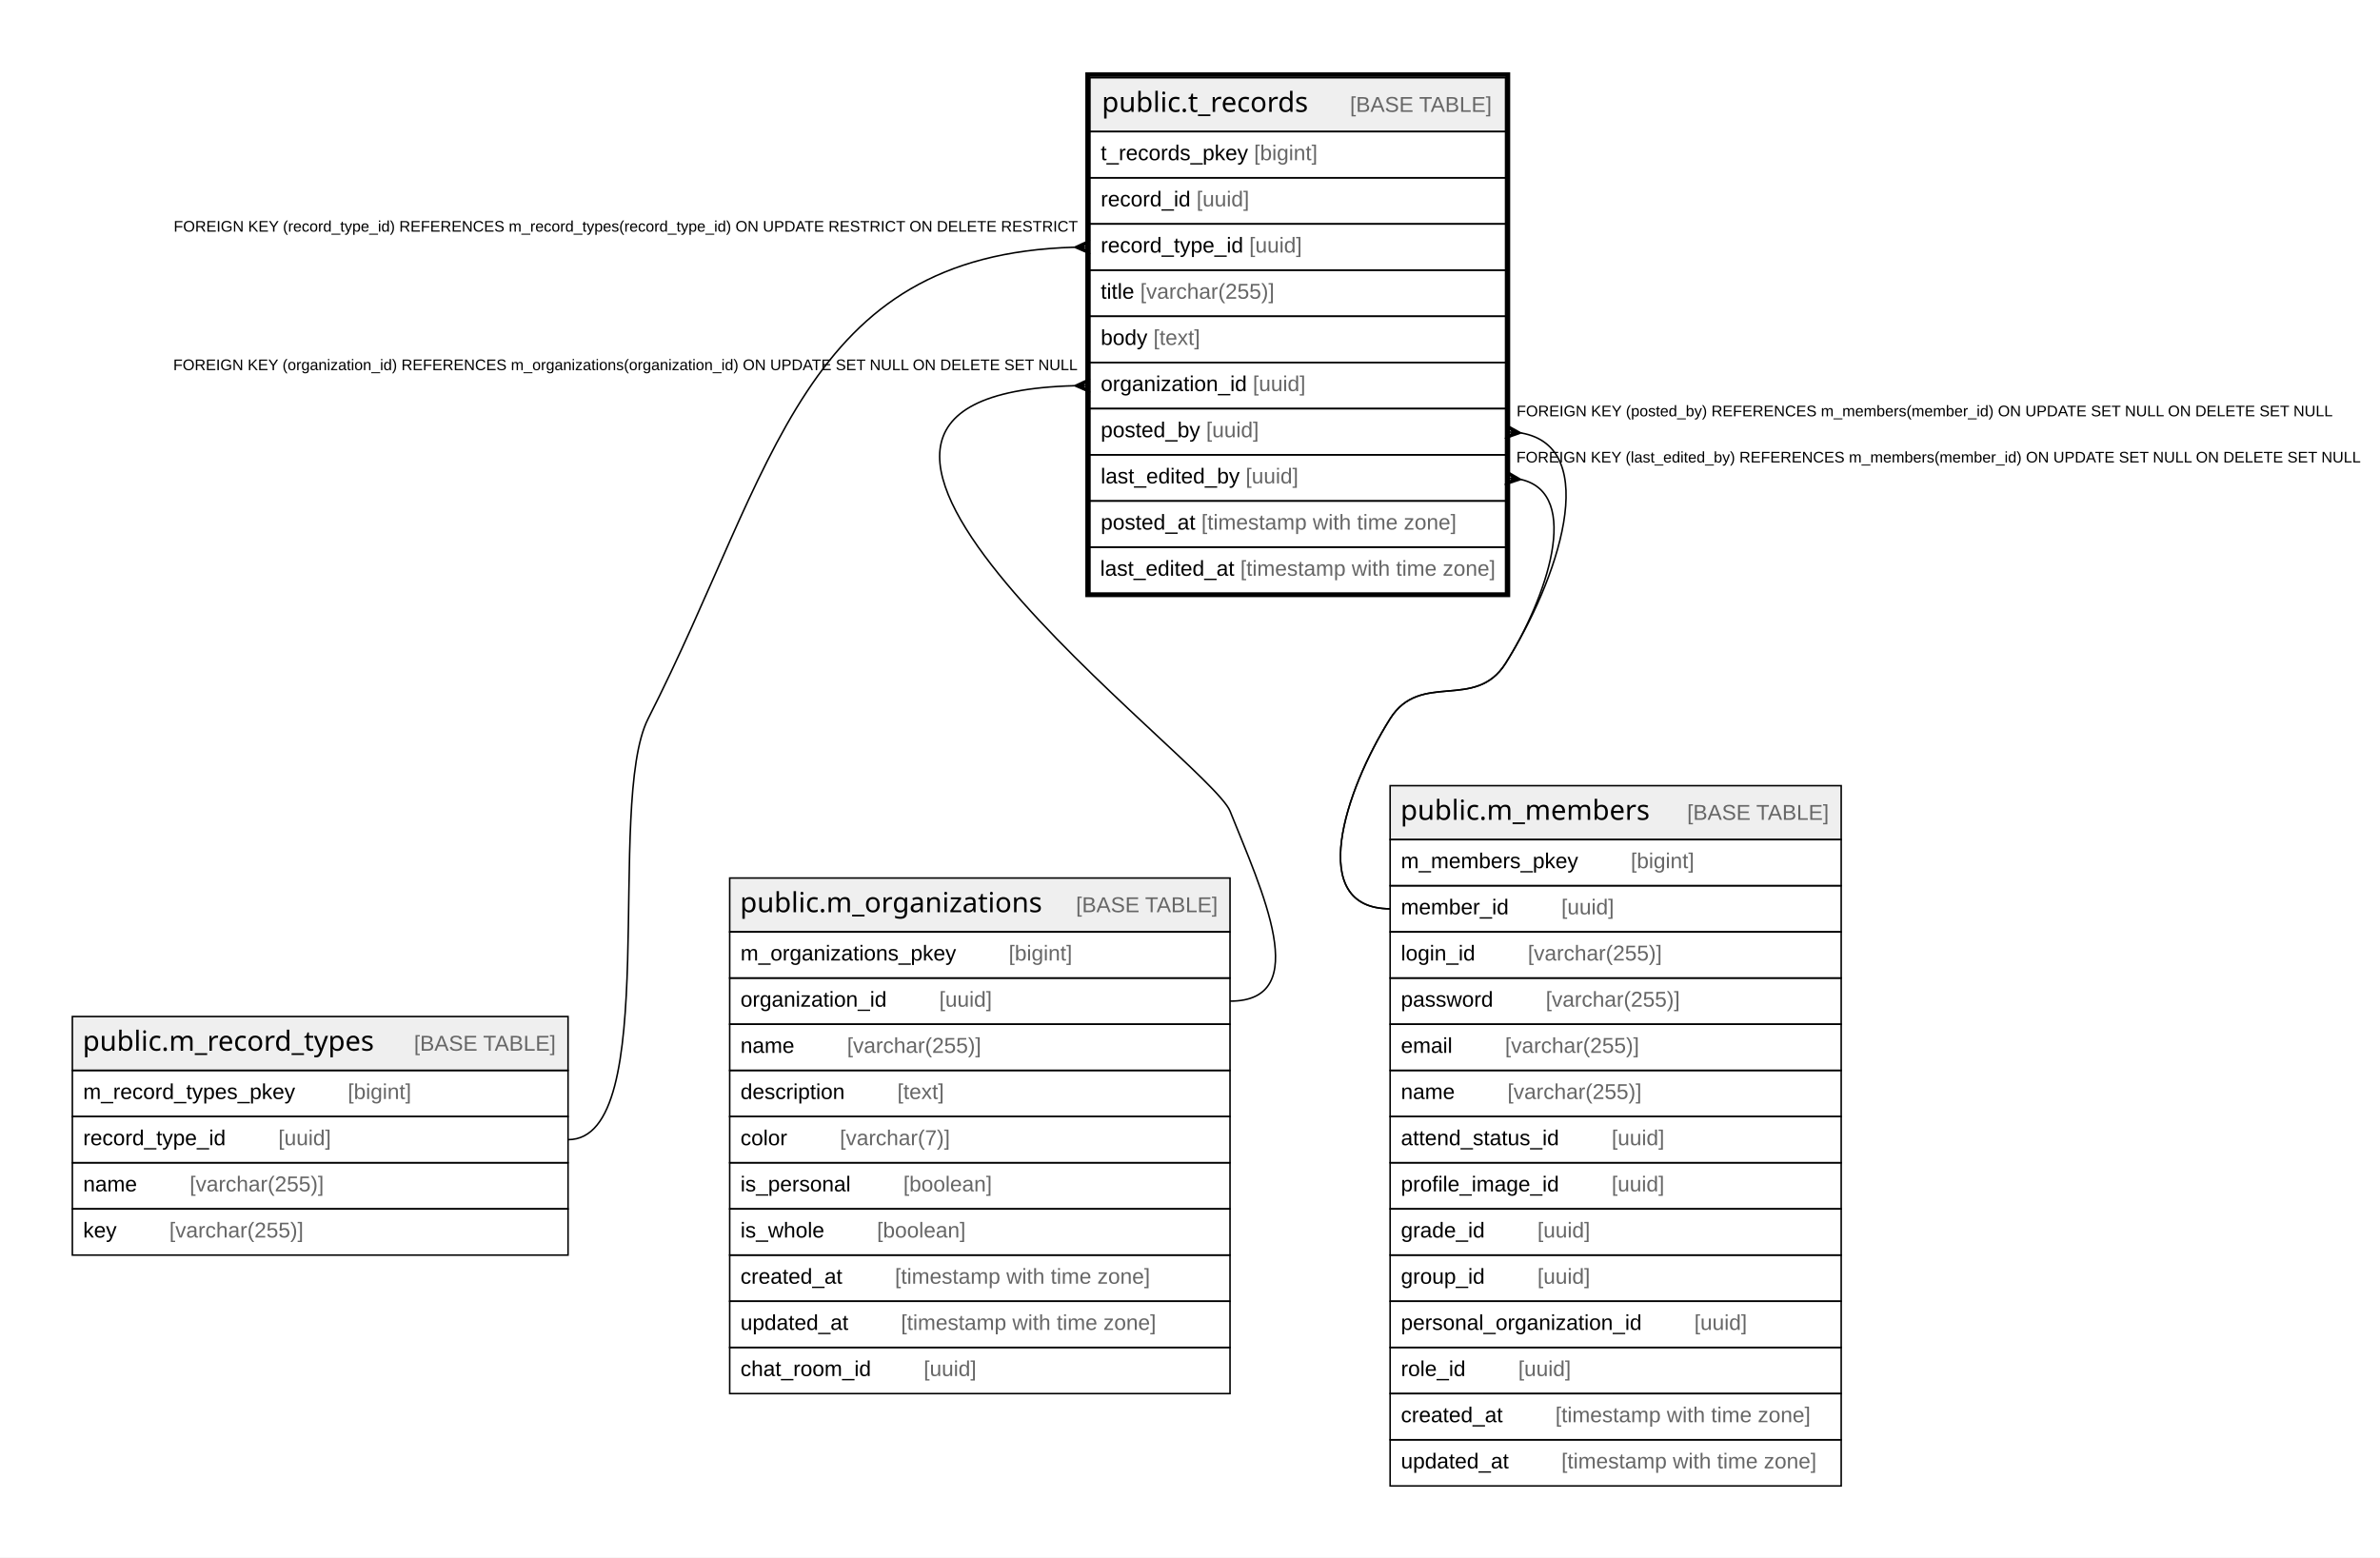
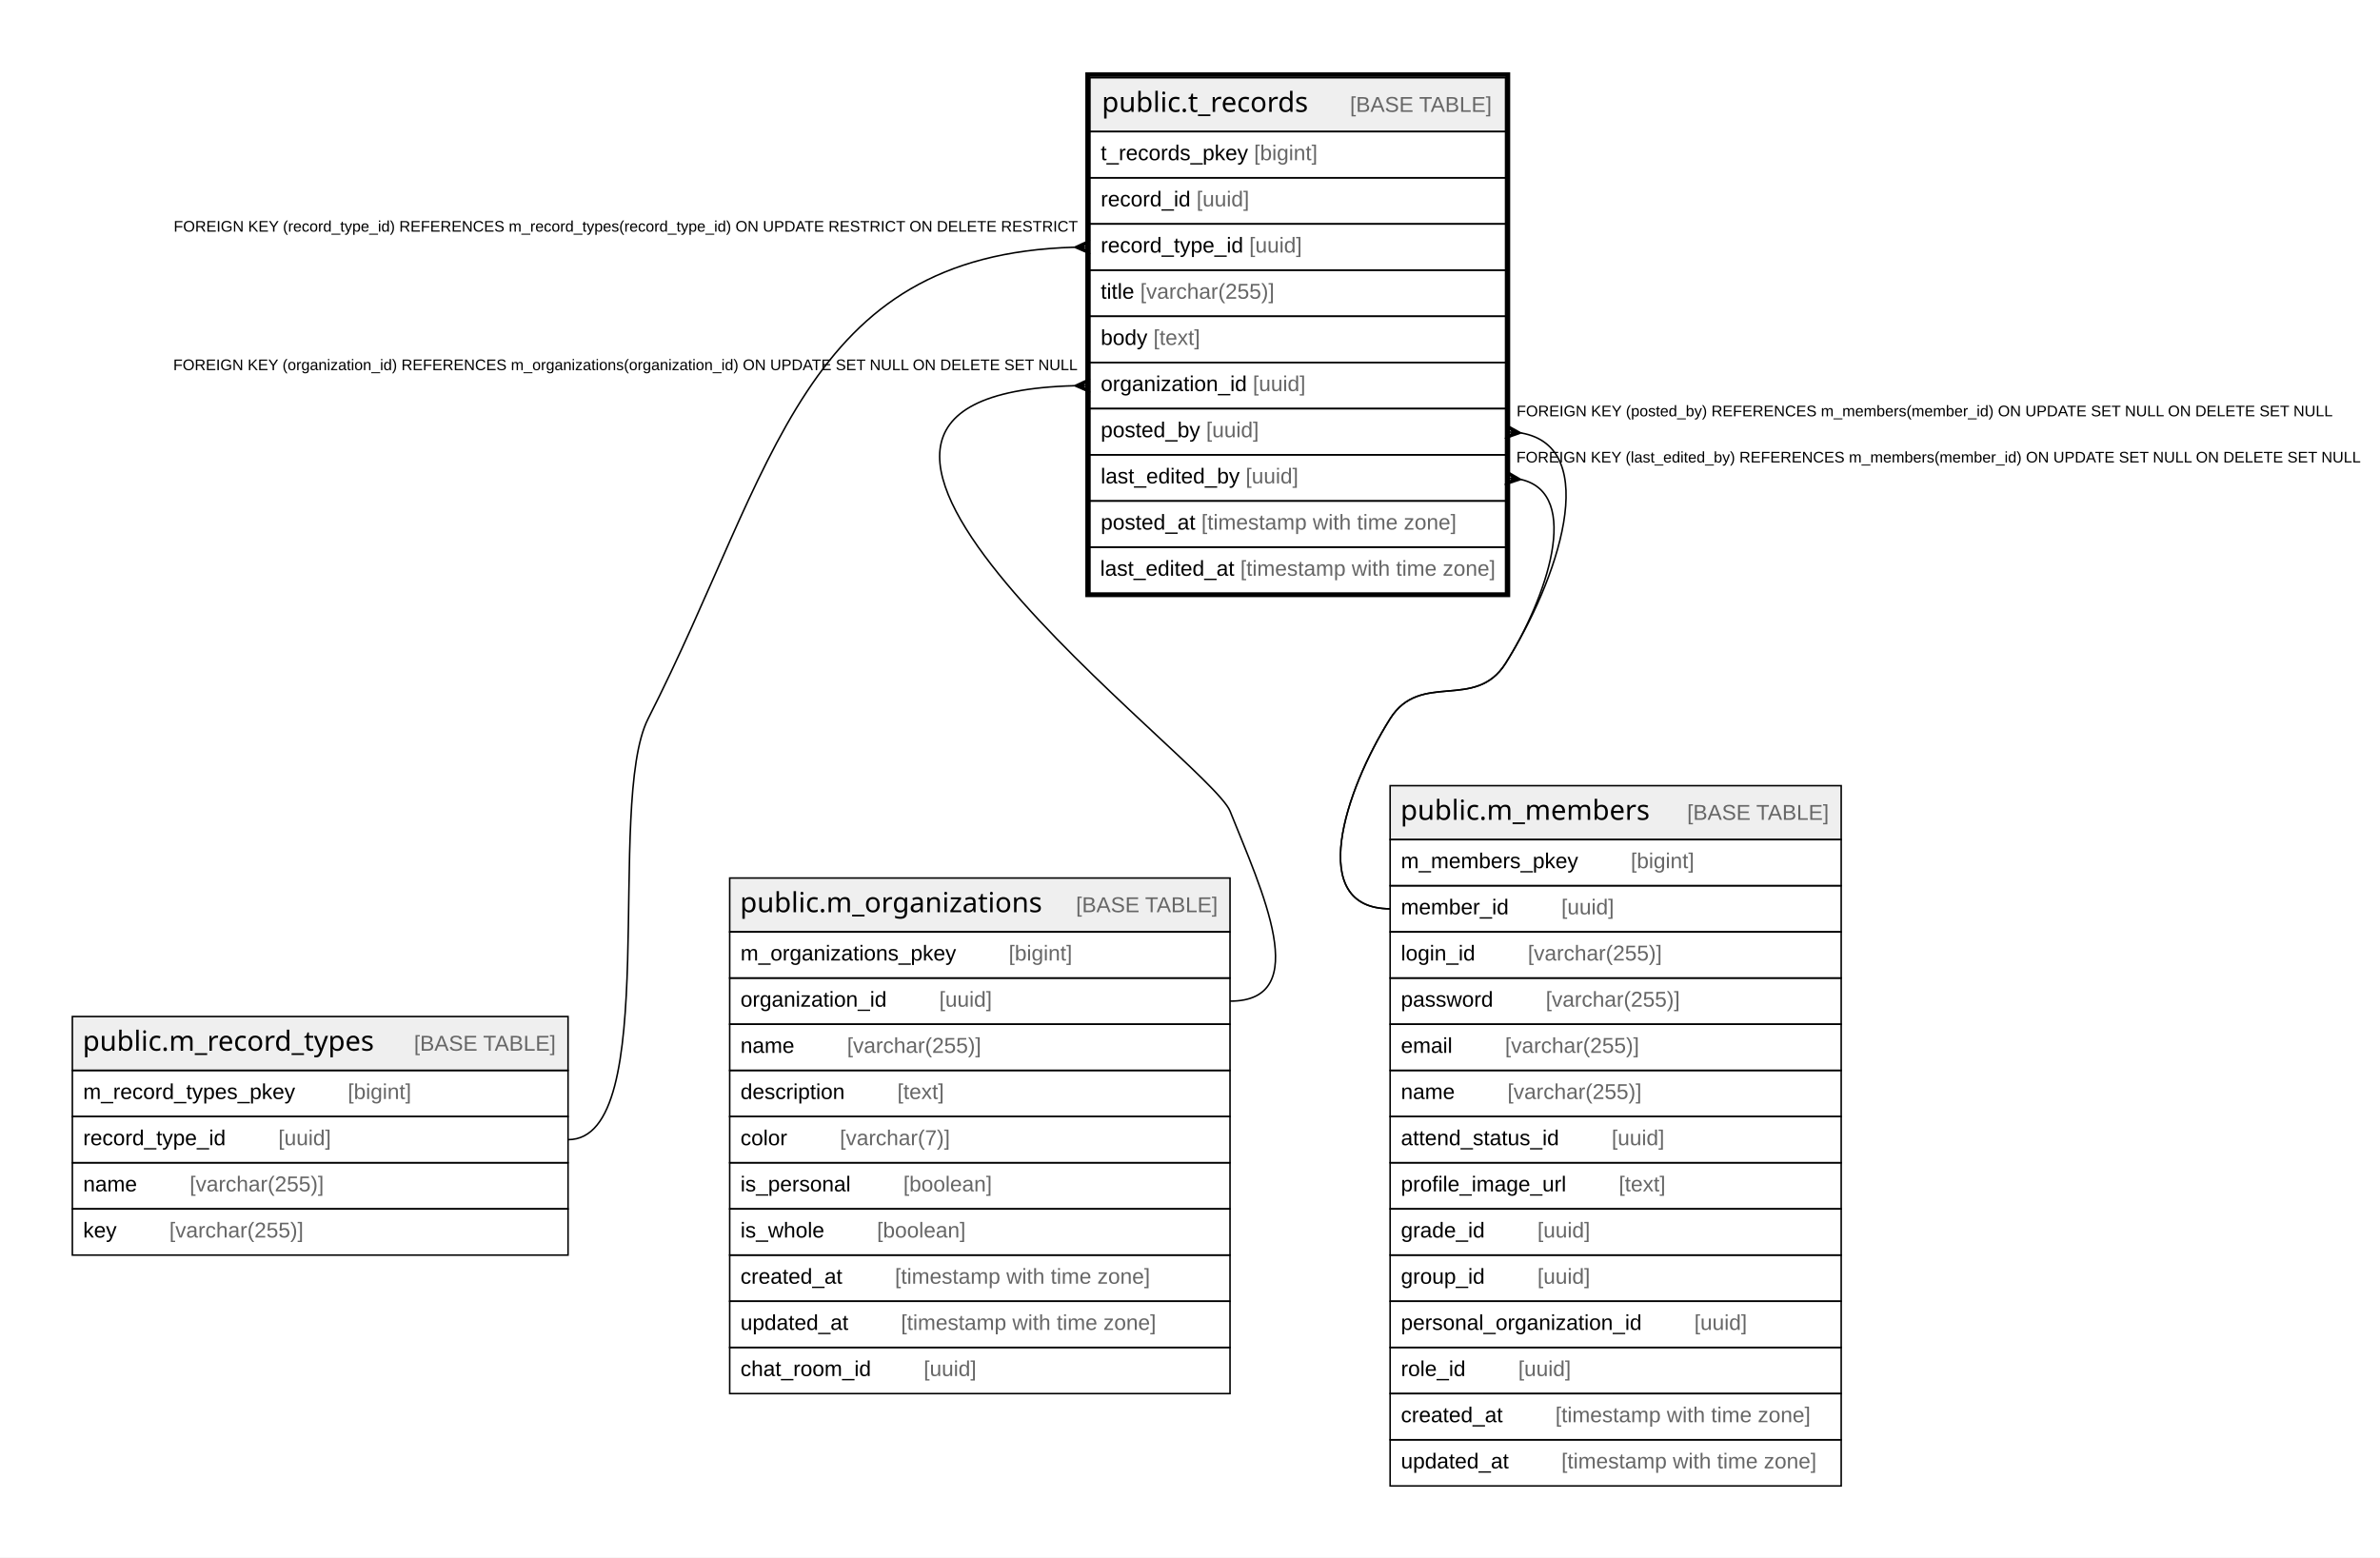
<svg xmlns="http://www.w3.org/2000/svg" width="1546pt" height="1012pt" viewBox="0.00 0.00 1546.00 1012.00">
  <g id="graph0" class="graph" transform="scale(1 1) rotate(0) translate(4 1008)">
    <polygon fill="#ffffff" stroke="transparent" points="-4,4 -4,-1008 1542,-1008 1542,4 -4,4" />
    <g id="node1" class="node">
      <polygon fill="#efefef" stroke="transparent" points="704,-922.5 704,-957.5 974,-957.5 974,-922.5 704,-922.5" />
      <polygon fill="none" stroke="#000000" points="704,-922.5 704,-957.5 974,-957.5 974,-922.5 704,-922.5" />
      <text text-anchor="start" x="711.706" y="-935.3" font-family="Arial Bold" font-size="18.00" fill="#000000">public.t_records</text>
      <text text-anchor="start" x="838.726" y="-935.3" font-family="Arial" font-size="14.00" fill="#000000">    </text>
      <text text-anchor="start" x="872.931" y="-935.3" font-family="Arial" font-size="14.00" fill="#666666">[BASE TABLE]</text>
      <polygon fill="none" stroke="#000000" points="704,-892.5 704,-922.5 974,-922.5 974,-892.5 704,-892.5" />
      <text text-anchor="start" x="711" y="-903.9" font-family="Arial" font-size="14.00" fill="#000000">t_records_pkey </text>
      <text text-anchor="start" x="810.581" y="-903.9" font-family="Arial" font-size="14.00" fill="#666666">[bigint]</text>
      <polygon fill="none" stroke="#000000" points="704,-862.5 704,-892.5 974,-892.5 974,-862.5 704,-862.5" />
      <text text-anchor="start" x="711" y="-873.9" font-family="Arial" font-size="14.00" fill="#000000">record_id </text>
      <text text-anchor="start" x="773.231" y="-873.9" font-family="Arial" font-size="14.00" fill="#666666">[uuid]</text>
      <polygon fill="none" stroke="#000000" points="704,-832.5 704,-862.5 974,-862.5 974,-832.5 704,-832.5" />
      <text text-anchor="start" x="711" y="-843.9" font-family="Arial" font-size="14.00" fill="#000000">record_type_id </text>
      <text text-anchor="start" x="807.47" y="-843.9" font-family="Arial" font-size="14.00" fill="#666666">[uuid]</text>
      <polygon fill="none" stroke="#000000" points="704,-802.5 704,-832.5 974,-832.5 974,-802.5 704,-802.5" />
      <text text-anchor="start" x="711" y="-813.9" font-family="Arial" font-size="14.00" fill="#000000">title </text>
      <text text-anchor="start" x="736.668" y="-813.9" font-family="Arial" font-size="14.00" fill="#666666">[varchar(255)]</text>
      <polygon fill="none" stroke="#000000" points="704,-772.5 704,-802.5 974,-802.5 974,-772.5 704,-772.5" />
      <text text-anchor="start" x="711" y="-783.9" font-family="Arial" font-size="14.00" fill="#000000">body </text>
      <text text-anchor="start" x="745.238" y="-783.9" font-family="Arial" font-size="14.00" fill="#666666">[text]</text>
      <polygon fill="none" stroke="#000000" points="704,-742.5 704,-772.5 974,-772.5 974,-742.5 704,-742.5" />
      <text text-anchor="start" x="711" y="-753.9" font-family="Arial" font-size="14.00" fill="#000000">organization_id </text>
      <text text-anchor="start" x="809.805" y="-753.9" font-family="Arial" font-size="14.00" fill="#666666">[uuid]</text>
      <polygon fill="none" stroke="#000000" points="704,-712.5 704,-742.5 974,-742.5 974,-712.5 704,-712.5" />
      <text text-anchor="start" x="711" y="-723.9" font-family="Arial" font-size="14.00" fill="#000000">posted_by </text>
      <text text-anchor="start" x="779.477" y="-723.9" font-family="Arial" font-size="14.00" fill="#666666">[uuid]</text>
      <polygon fill="none" stroke="#000000" points="704,-682.5 704,-712.5 974,-712.5 974,-682.5 704,-682.5" />
      <text text-anchor="start" x="711" y="-693.9" font-family="Arial" font-size="14.00" fill="#000000">last_edited_by </text>
      <text text-anchor="start" x="805.146" y="-693.9" font-family="Arial" font-size="14.00" fill="#666666">[uuid]</text>
      <polygon fill="none" stroke="#000000" points="704,-652.5 704,-682.5 974,-682.5 974,-652.5 704,-652.5" />
      <text text-anchor="start" x="711" y="-663.9" font-family="Arial" font-size="14.00" fill="#000000">posted_at </text>
      <text text-anchor="start" x="776.367" y="-663.9" font-family="Arial" font-size="14.00" fill="#666666">[timestamp with time zone]</text>
      <polygon fill="none" stroke="#000000" points="704,-622.5 704,-652.5 974,-652.5 974,-622.5 704,-622.5" />
      <text text-anchor="start" x="710.64" y="-633.9" font-family="Arial" font-size="14.00" fill="#000000">last_edited_at </text>
      <text text-anchor="start" x="801.676" y="-633.9" font-family="Arial" font-size="14.00" fill="#666666">[timestamp with time zone]</text>
      <polygon fill="none" stroke="#000000" stroke-width="3" points="702.5,-621.5 702.5,-959.5 975.5,-959.5 975.5,-621.5 702.5,-621.5" />
    </g>
    <g id="node2" class="node">
      <polygon fill="#efefef" stroke="transparent" points="43,-312.5 43,-347.5 365,-347.5 365,-312.5 43,-312.5" />
      <polygon fill="none" stroke="#000000" points="43,-312.5 43,-347.5 365,-347.5 365,-312.5 43,-312.5" />
      <text text-anchor="start" x="49.7" y="-325.3" font-family="Arial Bold" font-size="18.00" fill="#000000">public.m_record_types</text>
      <text text-anchor="start" x="230.732" y="-325.3" font-family="Arial" font-size="14.00" fill="#000000">    </text>
      <text text-anchor="start" x="264.937" y="-325.3" font-family="Arial" font-size="14.00" fill="#666666">[BASE TABLE]</text>
      <polygon fill="none" stroke="#000000" points="43,-282.5 43,-312.5 365,-312.5 365,-282.5 43,-282.5" />
      <text text-anchor="start" x="50" y="-293.9" font-family="Arial" font-size="14.00" fill="#000000">m_record_types_pkey    </text>
      <text text-anchor="start" x="221.903" y="-293.9" font-family="Arial" font-size="14.00" fill="#666666">[bigint]</text>
      <polygon fill="none" stroke="#000000" points="43,-252.5 43,-282.5 365,-282.5 365,-252.5 43,-252.5" />
      <text text-anchor="start" x="50" y="-263.9" font-family="Arial" font-size="14.00" fill="#000000">record_type_id    </text>
      <text text-anchor="start" x="176.784" y="-263.9" font-family="Arial" font-size="14.00" fill="#666666">[uuid]</text>
      <polygon fill="none" stroke="#000000" points="43,-222.5 43,-252.5 365,-252.5 365,-222.5 43,-222.5" />
      <text text-anchor="start" x="50" y="-233.9" font-family="Arial" font-size="14.00" fill="#000000">name    </text>
      <text text-anchor="start" x="119.213" y="-233.9" font-family="Arial" font-size="14.00" fill="#666666">[varchar(255)]</text>
      <polygon fill="none" stroke="#000000" points="43,-192.5 43,-222.5 365,-222.5 365,-192.5 43,-192.5" />
      <text text-anchor="start" x="50" y="-203.9" font-family="Arial" font-size="14.00" fill="#000000">key    </text>
      <text text-anchor="start" x="105.987" y="-203.9" font-family="Arial" font-size="14.00" fill="#666666">[varchar(255)]</text>
    </g>
    <g id="edge1" class="edge">
      <path fill="none" stroke="#000000" d="M693.787,-847.356C516.769,-842.291 499.985,-704.279 417,-541 388.969,-485.848 426.866,-267.5 365,-267.5" />
      <polygon fill="#000000" stroke="#000000" points="694.001,-847.359 703.937,-852 699,-847.429 704,-847.5 704,-847.5 704,-847.5 699,-847.429 704.063,-843 694.001,-847.359 694.001,-847.359" />
      <text text-anchor="start" x="108.82" y="-857.5" font-family="Arial" font-size="10.00" fill="#000000">FOREIGN KEY (record_type_id) REFERENCES m_record_types(record_type_id) ON UPDATE RESTRICT ON DELETE RESTRICT</text>
    </g>
    <g id="node3" class="node">
      <polygon fill="#efefef" stroke="transparent" points="470,-402.5 470,-437.5 795,-437.5 795,-402.5 470,-402.5" />
      <polygon fill="none" stroke="#000000" points="470,-402.5 470,-437.5 795,-437.5 795,-402.5 470,-402.5" />
      <text text-anchor="start" x="476.699" y="-415.3" font-family="Arial Bold" font-size="18.00" fill="#000000">public.m_organizations</text>
      <text text-anchor="start" x="660.733" y="-415.3" font-family="Arial" font-size="14.00" fill="#000000">    </text>
      <text text-anchor="start" x="694.938" y="-415.3" font-family="Arial" font-size="14.00" fill="#666666">[BASE TABLE]</text>
      <polygon fill="none" stroke="#000000" points="470,-372.5 470,-402.5 795,-402.5 795,-372.5 470,-372.5" />
      <text text-anchor="start" x="477" y="-383.9" font-family="Arial" font-size="14.00" fill="#000000">m_organizations_pkey    </text>
      <text text-anchor="start" x="651.238" y="-383.9" font-family="Arial" font-size="14.00" fill="#666666">[bigint]</text>
      <polygon fill="none" stroke="#000000" points="470,-342.5 470,-372.5 795,-372.5 795,-342.5 470,-342.5" />
      <text text-anchor="start" x="477" y="-353.9" font-family="Arial" font-size="14.00" fill="#000000">organization_id    </text>
      <text text-anchor="start" x="606.119" y="-353.9" font-family="Arial" font-size="14.00" fill="#666666">[uuid]</text>
      <polygon fill="none" stroke="#000000" points="470,-312.5 470,-342.5 795,-342.5 795,-312.5 470,-312.5" />
      <text text-anchor="start" x="477" y="-323.9" font-family="Arial" font-size="14.00" fill="#000000">name    </text>
      <text text-anchor="start" x="546.213" y="-323.9" font-family="Arial" font-size="14.00" fill="#666666">[varchar(255)]</text>
      <polygon fill="none" stroke="#000000" points="470,-282.5 470,-312.5 795,-312.5 795,-282.5 470,-282.5" />
      <text text-anchor="start" x="477" y="-293.9" font-family="Arial" font-size="14.00" fill="#000000">description    </text>
      <text text-anchor="start" x="578.882" y="-293.9" font-family="Arial" font-size="14.00" fill="#666666">[text]</text>
      <polygon fill="none" stroke="#000000" points="470,-252.5 470,-282.5 795,-282.5 795,-252.5 470,-252.5" />
      <text text-anchor="start" x="477" y="-263.9" font-family="Arial" font-size="14.00" fill="#000000">color    </text>
      <text text-anchor="start" x="541.537" y="-263.9" font-family="Arial" font-size="14.00" fill="#666666">[varchar(7)]</text>
      <polygon fill="none" stroke="#000000" points="470,-222.5 470,-252.5 795,-252.5 795,-222.5 470,-222.5" />
      <text text-anchor="start" x="477" y="-233.9" font-family="Arial" font-size="14.00" fill="#000000">is_personal    </text>
      <text text-anchor="start" x="582.774" y="-233.9" font-family="Arial" font-size="14.00" fill="#666666">[boolean]</text>
      <polygon fill="none" stroke="#000000" points="470,-192.5 470,-222.5 795,-222.5 795,-192.5 470,-192.5" />
      <text text-anchor="start" x="477" y="-203.9" font-family="Arial" font-size="14.00" fill="#000000">is_whole    </text>
      <text text-anchor="start" x="565.655" y="-203.9" font-family="Arial" font-size="14.00" fill="#666666">[boolean]</text>
      <polygon fill="none" stroke="#000000" points="470,-162.5 470,-192.5 795,-192.5 795,-162.5 470,-162.5" />
      <text text-anchor="start" x="477" y="-173.9" font-family="Arial" font-size="14.00" fill="#000000">created_at    </text>
      <text text-anchor="start" x="577.342" y="-173.9" font-family="Arial" font-size="14.00" fill="#666666">[timestamp with time zone]</text>
      <polygon fill="none" stroke="#000000" points="470,-132.5 470,-162.5 795,-162.5 795,-132.5 470,-132.5" />
      <text text-anchor="start" x="477" y="-143.9" font-family="Arial" font-size="14.00" fill="#000000">updated_at    </text>
      <text text-anchor="start" x="581.247" y="-143.9" font-family="Arial" font-size="14.00" fill="#666666">[timestamp with time zone]</text>
      <polygon fill="none" stroke="#000000" points="470,-102.5 470,-132.5 795,-132.5 795,-102.5 470,-102.5" />
      <text text-anchor="start" x="477" y="-113.9" font-family="Arial" font-size="14.00" fill="#000000">chat_room_id    </text>
      <text text-anchor="start" x="596.001" y="-113.9" font-family="Arial" font-size="14.00" fill="#666666">[uuid]</text>
    </g>
    <g id="edge2" class="edge">
      <path fill="none" stroke="#000000" d="M693.711,-757.365C454.193,-750.887 781.934,-513.775 795,-481 815.325,-430.013 849.889,-357.5 795,-357.5" />
      <polygon fill="#000000" stroke="#000000" points="694.001,-757.369 703.941,-762 699,-757.434 704,-757.5 704,-757.5 704,-757.5 699,-757.434 704.059,-753 694.001,-757.369 694.001,-757.369" />
      <text text-anchor="start" x="108.528" y="-767.5" font-family="Arial" font-size="10.00" fill="#000000">FOREIGN KEY (organization_id) REFERENCES m_organizations(organization_id) ON UPDATE SET NULL ON DELETE SET NULL</text>
    </g>
    <g id="node4" class="node">
      <polygon fill="#efefef" stroke="transparent" points="899,-462.5 899,-497.5 1192,-497.5 1192,-462.5 899,-462.5" />
      <polygon fill="none" stroke="#000000" points="899,-462.5 899,-497.5 1192,-497.5 1192,-462.5 899,-462.5" />
      <text text-anchor="start" x="905.715" y="-475.3" font-family="Arial Bold" font-size="18.00" fill="#000000">public.m_members</text>
      <text text-anchor="start" x="1057.717" y="-475.3" font-family="Arial" font-size="14.00" fill="#000000">    </text>
      <text text-anchor="start" x="1091.922" y="-475.3" font-family="Arial" font-size="14.00" fill="#666666">[BASE TABLE]</text>
      <polygon fill="none" stroke="#000000" points="899,-432.5 899,-462.5 1192,-462.5 1192,-432.5 899,-432.5" />
      <text text-anchor="start" x="906" y="-443.9" font-family="Arial" font-size="14.00" fill="#000000">m_members_pkey    </text>
      <text text-anchor="start" x="1055.325" y="-443.9" font-family="Arial" font-size="14.00" fill="#666666">[bigint]</text>
      <polygon fill="none" stroke="#000000" points="899,-402.5 899,-432.5 1192,-432.5 1192,-402.5 899,-402.5" />
      <text text-anchor="start" x="906" y="-413.9" font-family="Arial" font-size="14.00" fill="#000000">member_id    </text>
      <text text-anchor="start" x="1010.206" y="-413.9" font-family="Arial" font-size="14.00" fill="#666666">[uuid]</text>
      <polygon fill="none" stroke="#000000" points="899,-372.5 899,-402.5 1192,-402.5 1192,-372.5 899,-372.5" />
      <text text-anchor="start" x="906" y="-383.9" font-family="Arial" font-size="14.00" fill="#000000">login_id    </text>
      <text text-anchor="start" x="988.438" y="-383.9" font-family="Arial" font-size="14.00" fill="#666666">[varchar(255)]</text>
      <polygon fill="none" stroke="#000000" points="899,-342.5 899,-372.5 1192,-372.5 1192,-342.5 899,-342.5" />
      <text text-anchor="start" x="906" y="-353.9" font-family="Arial" font-size="14.00" fill="#000000">password    </text>
      <text text-anchor="start" x="1000.102" y="-353.9" font-family="Arial" font-size="14.00" fill="#666666">[varchar(255)]</text>
      <polygon fill="none" stroke="#000000" points="899,-312.5 899,-342.5 1192,-342.5 1192,-312.5 899,-312.5" />
      <text text-anchor="start" x="906" y="-323.9" font-family="Arial" font-size="14.00" fill="#000000">email    </text>
      <text text-anchor="start" x="973.644" y="-323.9" font-family="Arial" font-size="14.00" fill="#666666">[varchar(255)]</text>
      <polygon fill="none" stroke="#000000" points="899,-282.5 899,-312.5 1192,-312.5 1192,-282.5 899,-282.5" />
      <text text-anchor="start" x="906" y="-293.9" font-family="Arial" font-size="14.00" fill="#000000">name    </text>
      <text text-anchor="start" x="975.213" y="-293.9" font-family="Arial" font-size="14.00" fill="#666666">[varchar(255)]</text>
      <polygon fill="none" stroke="#000000" points="899,-252.5 899,-282.5 1192,-282.5 1192,-252.5 899,-252.5" />
      <text text-anchor="start" x="906" y="-263.9" font-family="Arial" font-size="14.00" fill="#000000">attend_status_id    </text>
      <text text-anchor="start" x="1042.917" y="-263.9" font-family="Arial" font-size="14.00" fill="#666666">[uuid]</text>
      <polygon fill="none" stroke="#000000" points="899,-222.5 899,-252.5 1192,-252.5 1192,-222.5 899,-222.5" />
-       <text text-anchor="start" x="906" y="-233.9" font-family="Arial" font-size="14.00" fill="#000000">profile_image_id    </text>
-       <text text-anchor="start" x="1042.886" y="-233.9" font-family="Arial" font-size="14.00" fill="#666666">[uuid]</text>
+       <text text-anchor="start" x="906" y="-233.9" font-family="Arial" font-size="14.00" fill="#000000">profile_image_url    </text>
+       <text text-anchor="start" x="1047.547" y="-233.9" font-family="Arial" font-size="14.00" fill="#666666">[text]</text>
      <polygon fill="none" stroke="#000000" points="899,-192.5 899,-222.5 1192,-222.5 1192,-192.5 899,-192.5" />
      <text text-anchor="start" x="906" y="-203.9" font-family="Arial" font-size="14.00" fill="#000000">grade_id    </text>
      <text text-anchor="start" x="994.668" y="-203.9" font-family="Arial" font-size="14.00" fill="#666666">[uuid]</text>
      <polygon fill="none" stroke="#000000" points="899,-162.5 899,-192.5 1192,-192.5 1192,-162.5 899,-162.5" />
      <text text-anchor="start" x="906" y="-173.9" font-family="Arial" font-size="14.00" fill="#000000">group_id    </text>
      <text text-anchor="start" x="994.668" y="-173.9" font-family="Arial" font-size="14.00" fill="#666666">[uuid]</text>
      <polygon fill="none" stroke="#000000" points="899,-132.5 899,-162.5 1192,-162.5 1192,-132.5 899,-132.5" />
      <text text-anchor="start" x="906" y="-143.9" font-family="Arial" font-size="14.00" fill="#000000">personal_organization_id    </text>
      <text text-anchor="start" x="1096.582" y="-143.9" font-family="Arial" font-size="14.00" fill="#666666">[uuid]</text>
      <polygon fill="none" stroke="#000000" points="899,-102.5 899,-132.5 1192,-132.5 1192,-102.5 899,-102.5" />
      <text text-anchor="start" x="906" y="-113.9" font-family="Arial" font-size="14.00" fill="#000000">role_id    </text>
      <text text-anchor="start" x="982.209" y="-113.9" font-family="Arial" font-size="14.00" fill="#666666">[uuid]</text>
      <polygon fill="none" stroke="#000000" points="899,-72.5 899,-102.5 1192,-102.5 1192,-72.5 899,-72.5" />
      <text text-anchor="start" x="906" y="-83.9" font-family="Arial" font-size="14.00" fill="#000000">created_at    </text>
      <text text-anchor="start" x="1006.342" y="-83.9" font-family="Arial" font-size="14.00" fill="#666666">[timestamp with time zone]</text>
      <polygon fill="none" stroke="#000000" points="899,-42.5 899,-72.5 1192,-72.5 1192,-42.5 899,-42.5" />
      <text text-anchor="start" x="906" y="-53.9" font-family="Arial" font-size="14.00" fill="#000000">updated_at    </text>
      <text text-anchor="start" x="1010.247" y="-53.9" font-family="Arial" font-size="14.00" fill="#666666">[timestamp with time zone]</text>
    </g>
    <g id="edge3" class="edge">
      <path fill="none" stroke="#000000" d="M984.109,-726.679C1037.456,-717.343 1007.675,-630.518 974,-577 954.308,-545.705 918.692,-572.295 899,-541 869.768,-494.543 844.111,-417.5 899,-417.5" />
      <polygon fill="#000000" stroke="#000000" points="983.967,-726.691 973.636,-723.015 978.984,-727.095 974,-727.5 974,-727.5 974,-727.5 978.984,-727.095 974.364,-731.985 983.967,-726.691 983.967,-726.691" />
      <text text-anchor="start" x="981.155" y="-737.5" font-family="Arial" font-size="10.00" fill="#000000">FOREIGN KEY (posted_by) REFERENCES m_members(member_id) ON UPDATE SET NULL ON DELETE SET NULL</text>
    </g>
    <g id="edge4" class="edge">
      <path fill="none" stroke="#000000" d="M984.157,-696.422C1024.018,-687.077 1000.517,-619.141 974,-577 954.308,-545.705 918.692,-572.295 899,-541 869.768,-494.543 844.111,-417.5 899,-417.5" />
      <polygon fill="#000000" stroke="#000000" points="983.944,-696.444 973.525,-693.025 978.972,-696.972 974,-697.5 974,-697.5 974,-697.5 978.972,-696.972 974.475,-701.975 983.944,-696.444 983.944,-696.444" />
      <text text-anchor="start" x="980.987" y="-707.5" font-family="Arial" font-size="10.00" fill="#000000">FOREIGN KEY (last_edited_by) REFERENCES m_members(member_id) ON UPDATE SET NULL ON DELETE SET NULL</text>
    </g>
  </g>
</svg>
